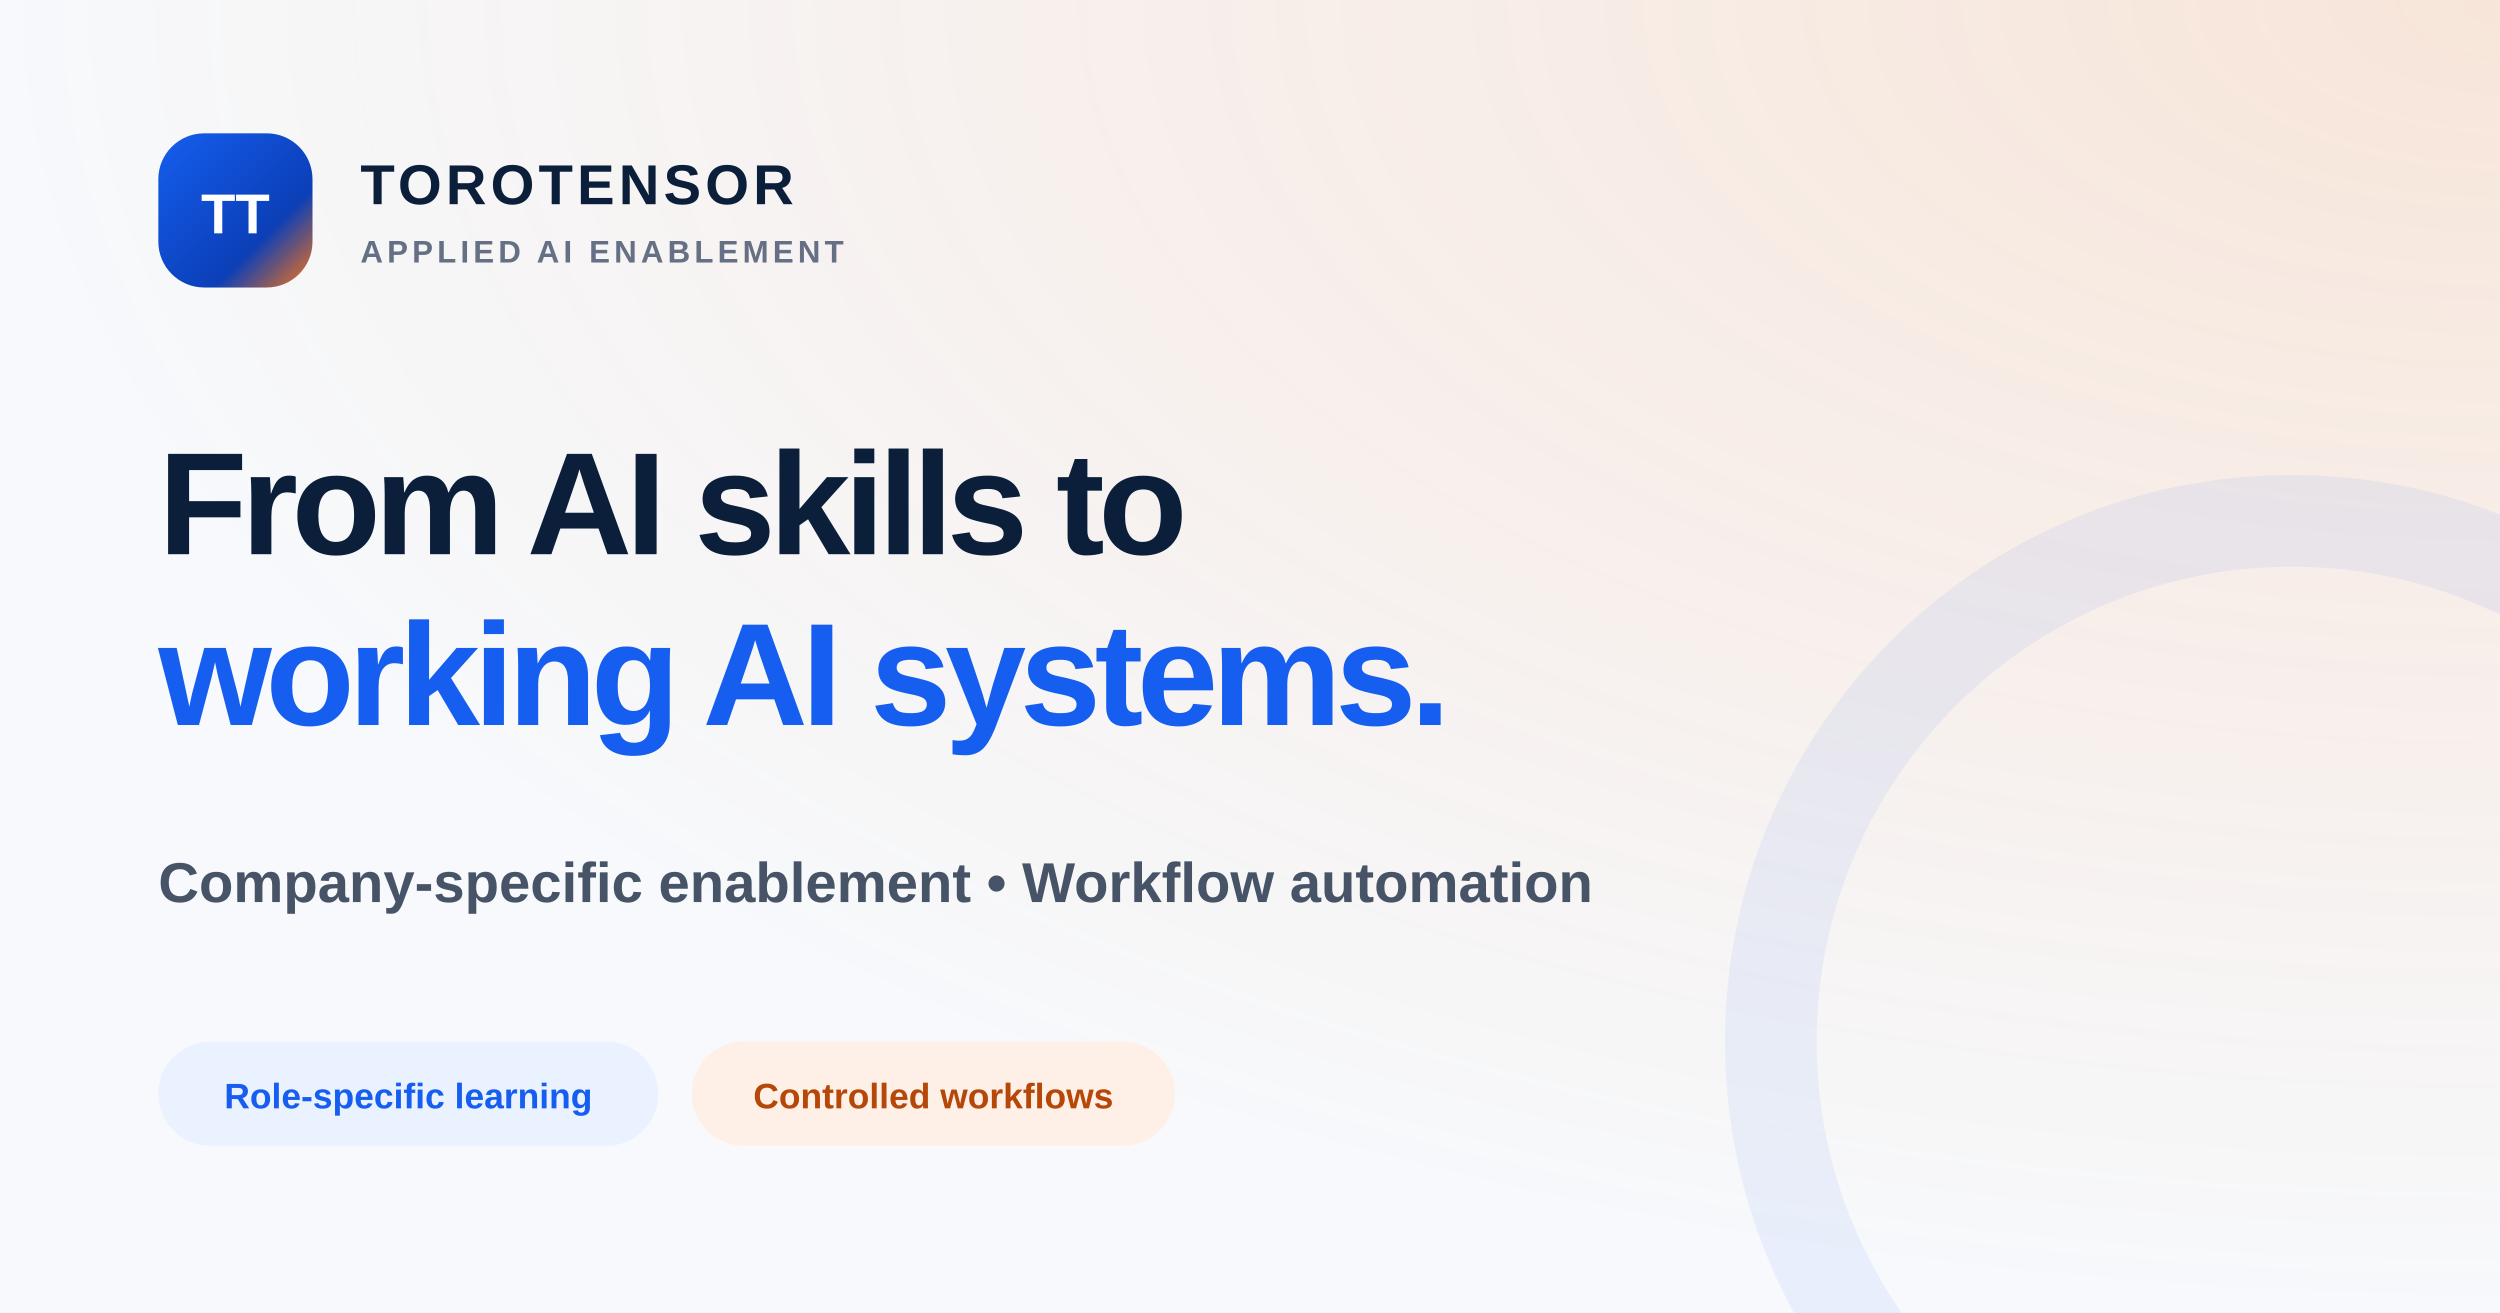
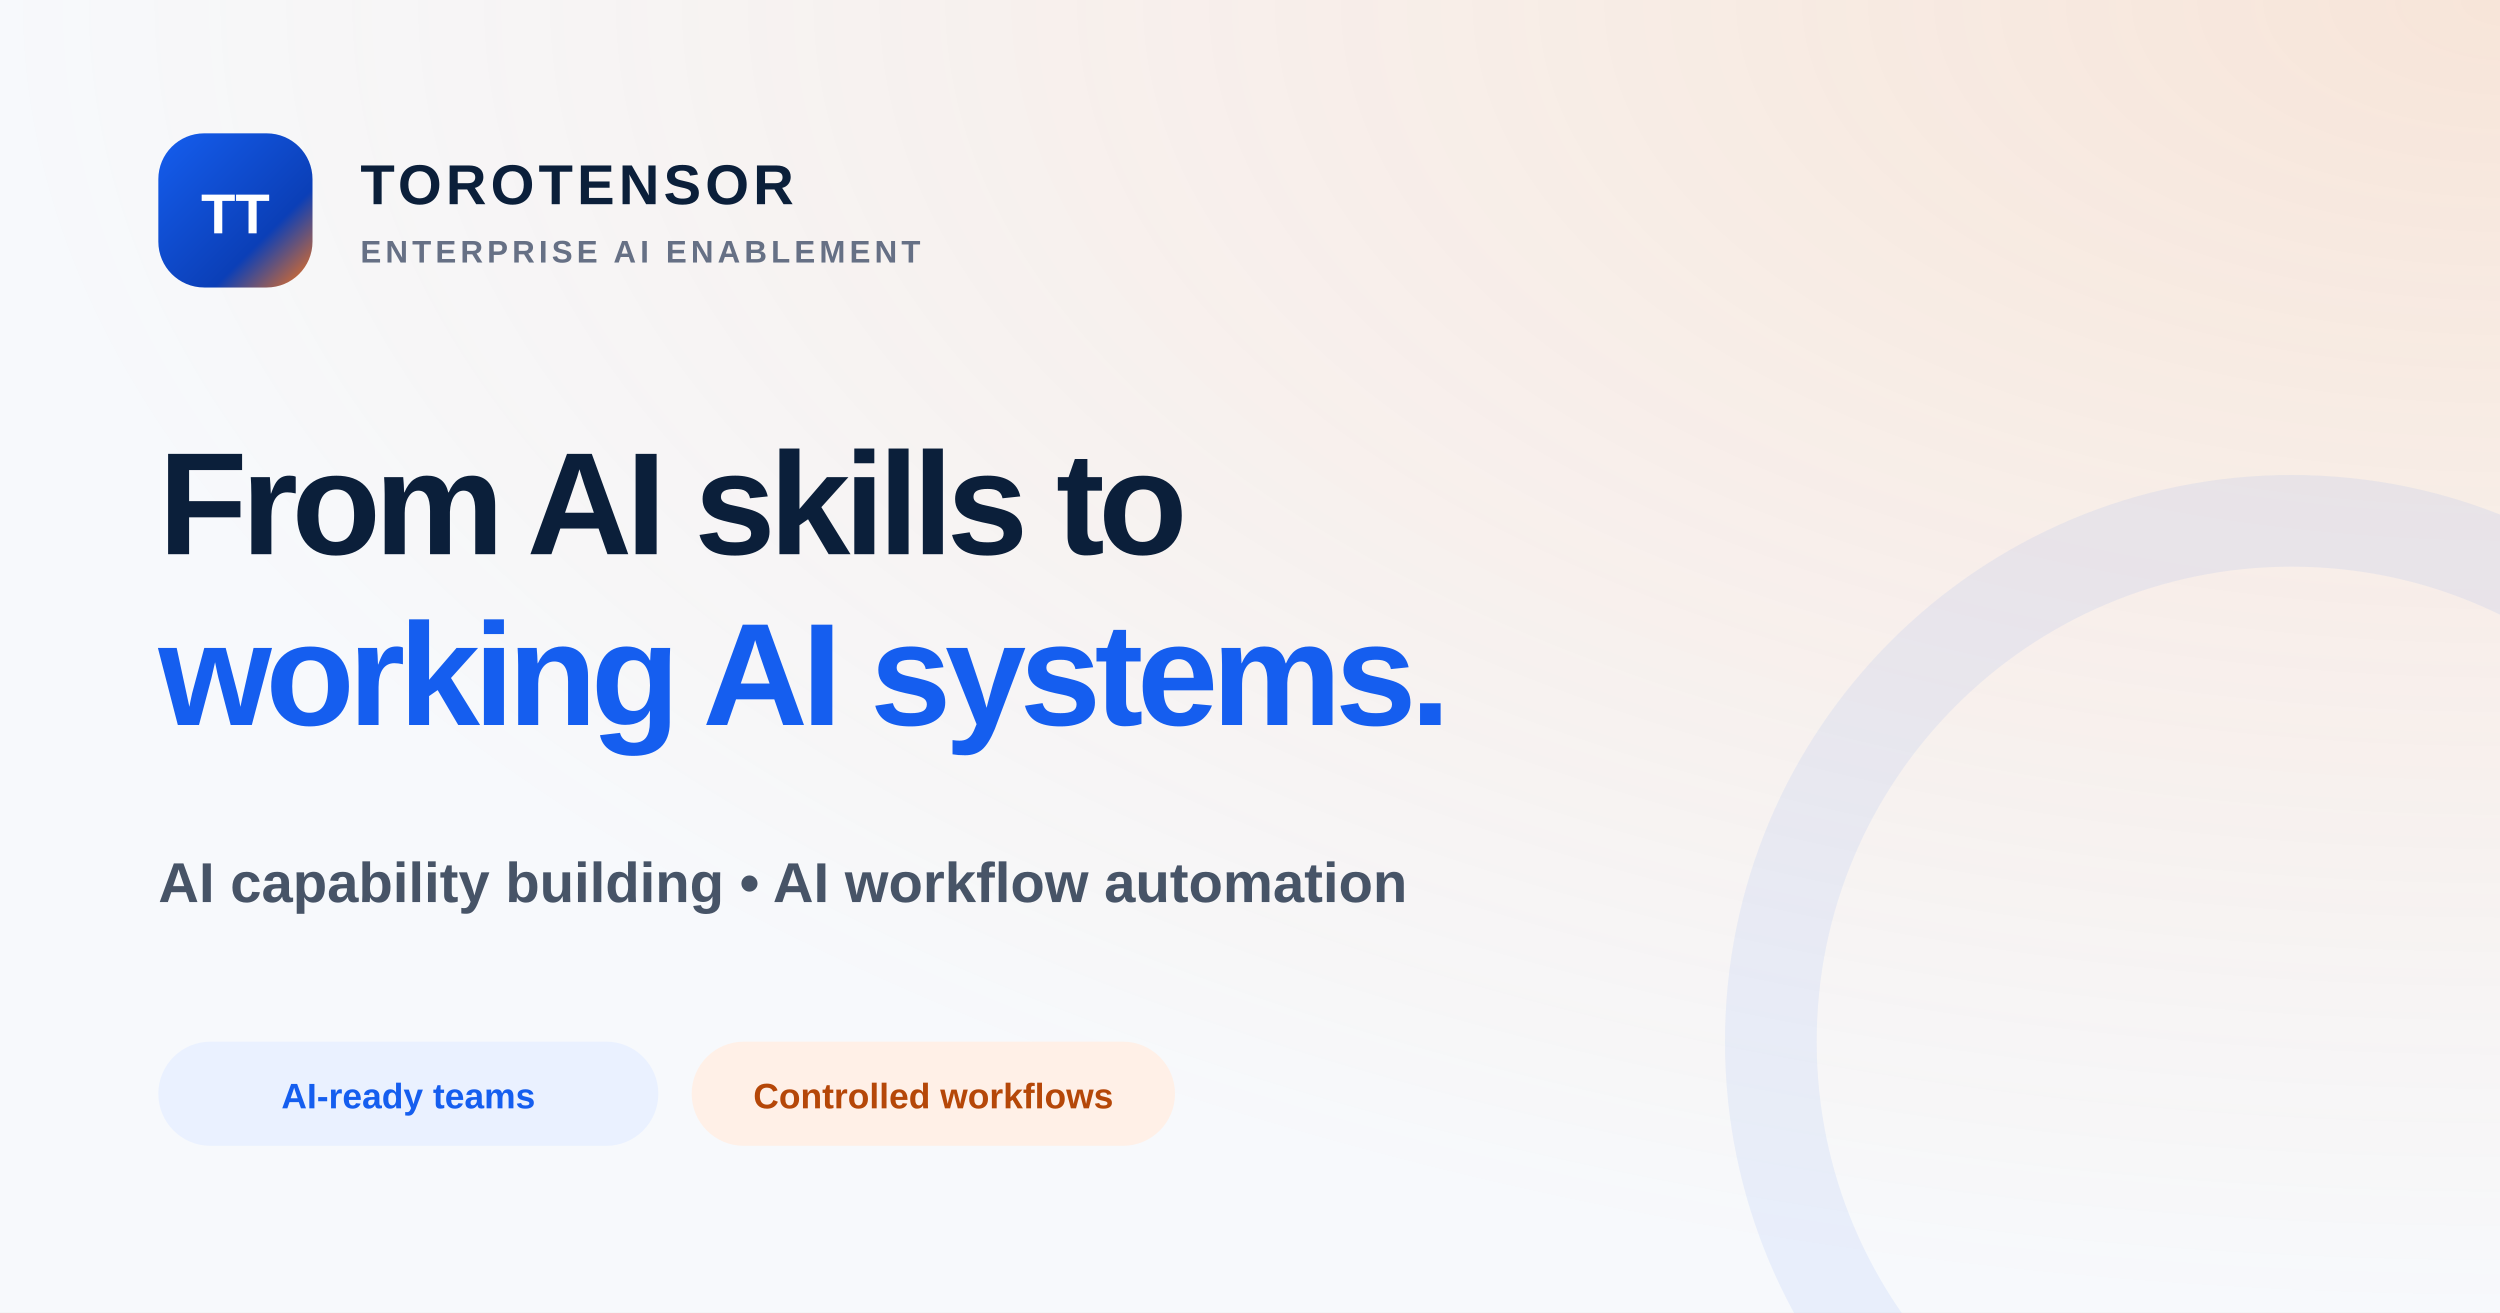
<svg xmlns="http://www.w3.org/2000/svg" width="1200" height="630" viewBox="0 0 1200 630" role="img" aria-labelledby="title desc">
  <defs>
    <linearGradient id="mark" x1="0" y1="0" x2="1" y2="1">
      <stop stop-color="#155EEF" />
      <stop offset=".68" stop-color="#0B3FB7" />
      <stop offset="1" stop-color="#F97316" />
    </linearGradient>
    <radialGradient id="glow" cx="1" cy="0" r="1">
      <stop stop-color="#F97316" stop-opacity=".15" />
      <stop offset="1" stop-color="#F97316" stop-opacity="0" />
    </radialGradient>
  </defs>
  <rect width="1200" height="630" fill="#F7F9FC" />
  <rect width="1200" height="630" fill="url(#glow)" />
  <circle cx="1100" cy="500" r="250" fill="none" stroke="#155EEF" stroke-opacity=".07" stroke-width="44" />
  <g transform="translate(76 64)">
    <rect width="74" height="74" rx="22" fill="url(#mark)" />
    <text x="37" y="48" text-anchor="middle" font-family="Arial,sans-serif" font-size="27" font-weight="900" fill="#fff">TT</text>
    <text x="97" y="34" font-family="Arial,sans-serif" font-size="27" font-weight="900" letter-spacing="2" fill="#0B1F3A">TOROTENSOR</text>
-     <text x="97" y="62" font-family="Arial,sans-serif" font-size="15" font-weight="700" letter-spacing="2" fill="#667085">APPLIED AI ENABLEMENT</text>
+     <text x="97" y="62" font-family="Arial,sans-serif" font-size="15" font-weight="700" letter-spacing="2" fill="#667085">ENTERPRISE AI ENABLEMENT</text>
  </g>
  <text x="76" y="266" font-family="Arial,sans-serif" font-size="70" font-weight="800" letter-spacing="-3" fill="#0B1F3A">From AI skills to</text>
  <text x="76" y="348" font-family="Arial,sans-serif" font-size="70" font-weight="800" letter-spacing="-3" fill="#155EEF">working AI systems.</text>
-   <text x="76" y="433" font-family="Arial,sans-serif" font-size="27" font-weight="600" fill="#475467">Company-specific enablement • Workflow automation</text>
+   <text x="76" y="433" font-family="Arial,sans-serif" font-size="27" font-weight="600" fill="#475467">AI capability building • AI workflow automation</text>
  <g transform="translate(76 500)">
    <rect width="240" height="50" rx="25" fill="#EAF1FF" />
-     <text x="120" y="32" text-anchor="middle" font-family="Arial,sans-serif" font-size="17" font-weight="700" fill="#155EEF">Role-specific learning</text>
+     <text x="120" y="32" text-anchor="middle" font-family="Arial,sans-serif" font-size="17" font-weight="700" fill="#155EEF">AI-ready teams</text>
    <rect x="256" width="232" height="50" rx="25" fill="#FFF0E7" />
    <text x="372" y="32" text-anchor="middle" font-family="Arial,sans-serif" font-size="17" font-weight="700" fill="#B54708">Controlled workflows</text>
  </g>
</svg>
